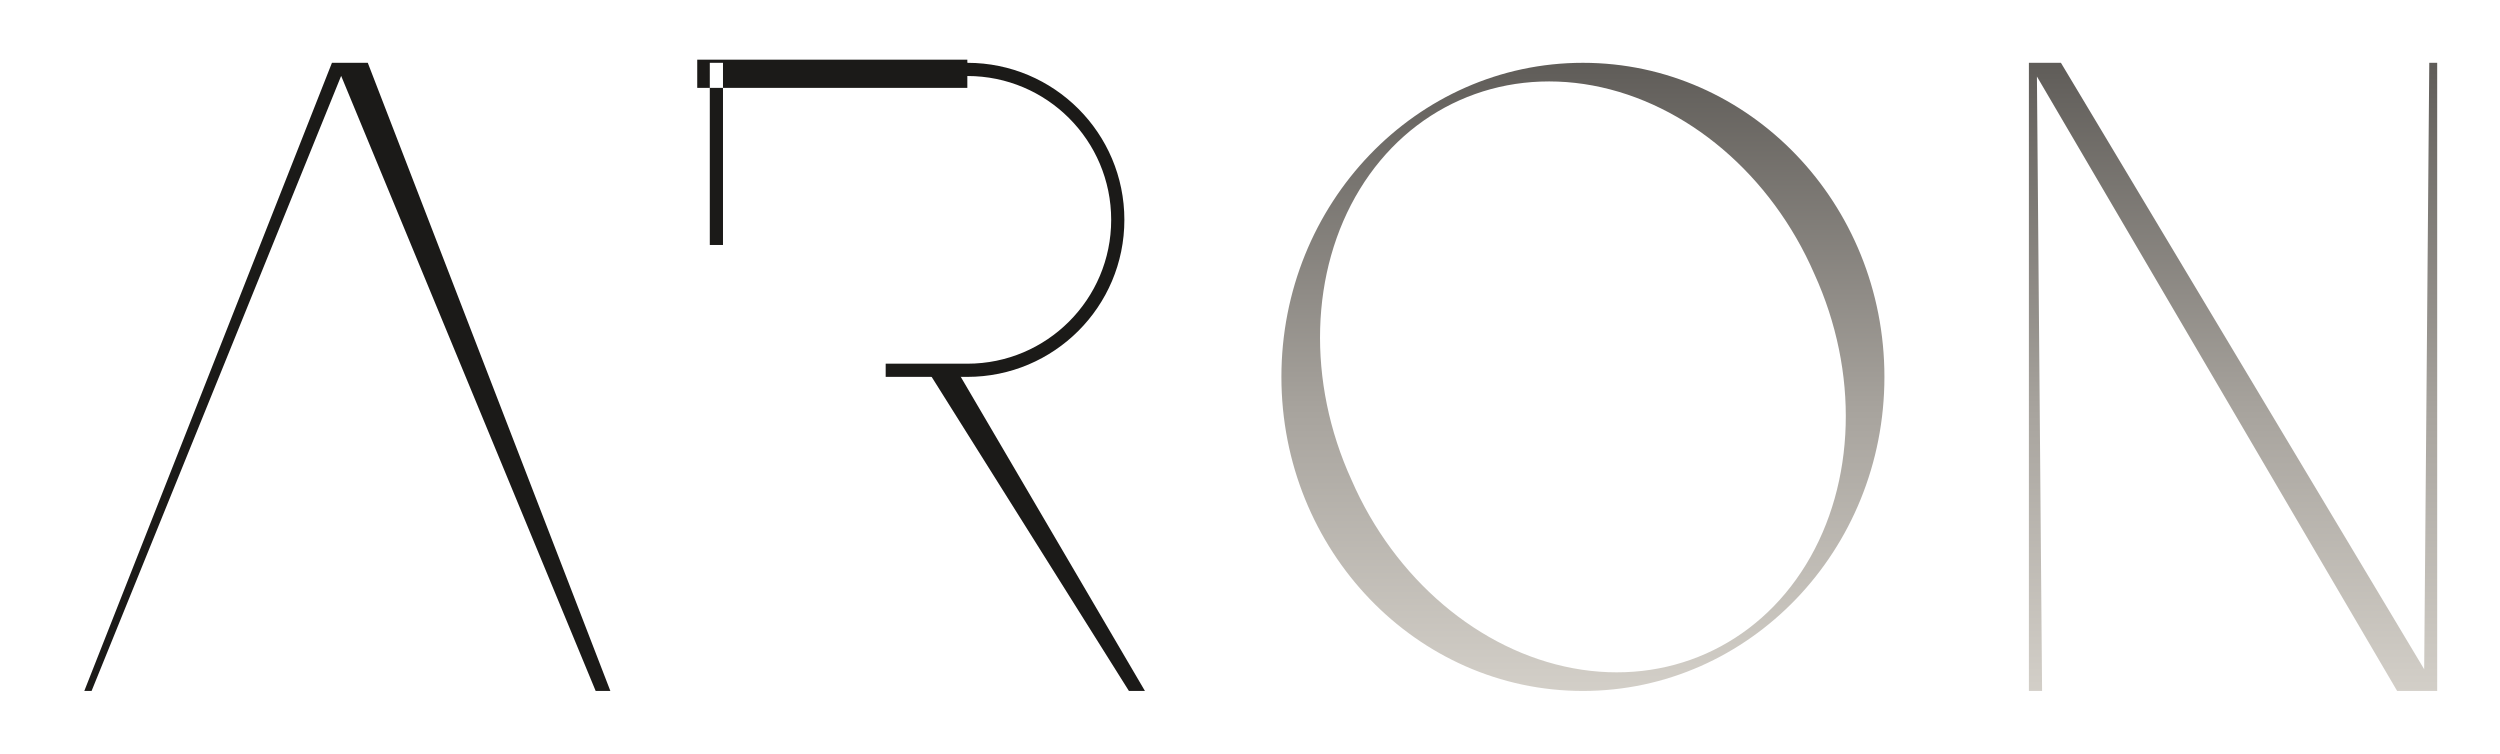
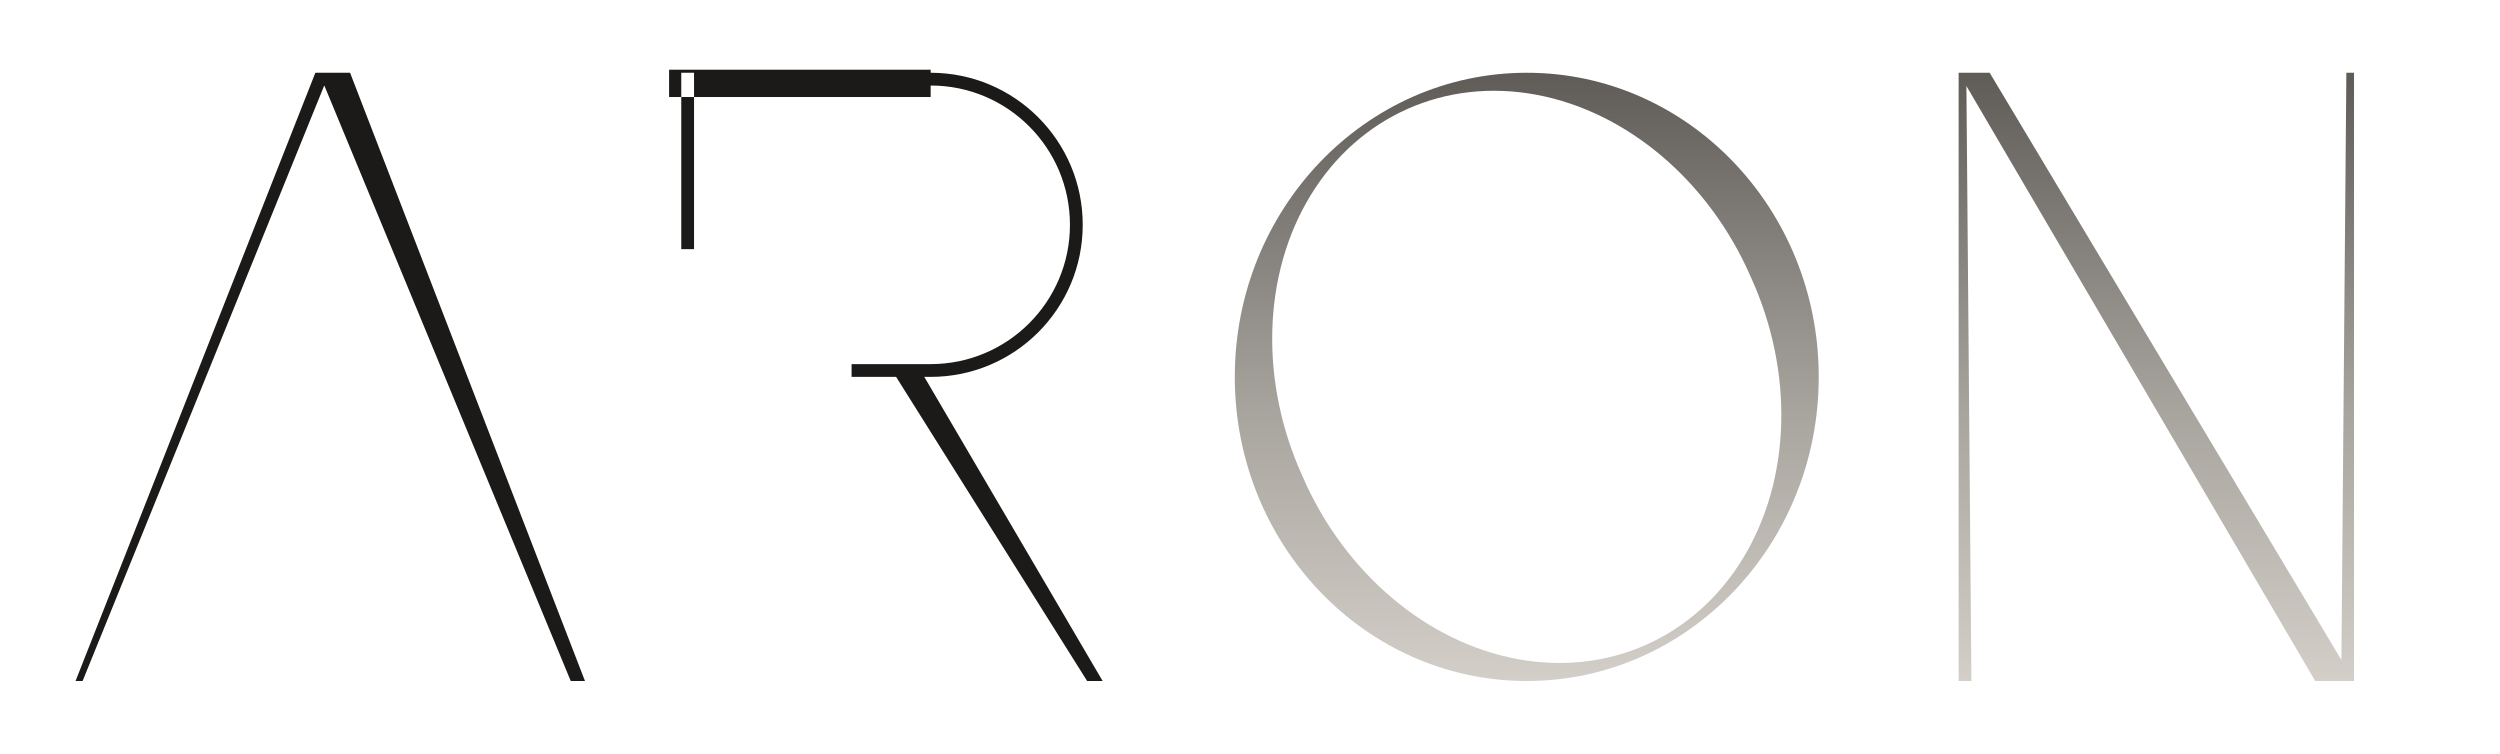
- <svg xmlns="http://www.w3.org/2000/svg" width="796" height="240" viewBox="-6 20 792 240">
+ <svg xmlns="http://www.w3.org/2000/svg" width="796" height="240" viewBox="-6 20 822 240">
  <defs>
    <linearGradient id="gdesk-table-topl" x1="0" y1="0" x2="0" y2="1">
      <stop offset="0" stop-color="#5f5c58" />
      <stop offset=".55" stop-color="#a7a39d" />
      <stop offset="1" stop-color="#d3cfc8" />
    </linearGradient>
  </defs>
  <path d="M97.69 40.00 L102.31 40.00 L21.16 240.00 L18.84 240.00 Z M98.90 40.00 L109.10 40.00 L186.34 240.00 L181.66 240.00 Z" fill="#1b1a18" />
  <path d="M230 42.1 H300 A47.9 47.9 0 0 1 300 137.9 H274" fill="none" stroke="#1b1a18" stroke-width="4.2" />
  <path d="M230.00 40.00 L300.00 40.00 L300.00 44.20 L230.00 45.25 Z" fill="#1b1a18" />
  <path d="M214.00 39.00 L300.00 39.00 L300.00 47.98 L214.00 47.98 Z M218.00 40.00 L222.20 40.00 L222.20 98.00 L218.00 98.00 Z" fill="#1b1a18" fill-rule="evenodd" />
  <path d="M0 0" fill="none" stroke="#1b1a18" stroke-width="2.31" />
  <path d="M287.32 137.90 L296.68 137.90 L356.55 240.00 L351.45 240.00 Z" fill="#1b1a18" />
-   <path d="M400 140 A96 100 0 1 0 592 140 A96 100 0 1 0 400 140 Z M422.32 172.81 A80.66 95.38 -24.0 1 1 569.68 107.19 A80.66 95.38 -24.0 1 1 422.32 172.81 Z" fill="url(#gdesk-table-topl)" fill-rule="evenodd" />
-   <path d="M638.00 40.00 L640.52 40.00 L642.20 240.00 L638.00 240.00 Z M765.48 40.00 L768.00 40.00 L768.00 240.00 L763.80 240.00 Z M638.00 40.00 L648.20 40.00 L768.00 240.00 L755.25 240.00 Z" fill="url(#gdesk-table-topl)" />
+   <g transform="translate(0,0)">
+     <path d="M400 140 A96 100 0 1 0 592 140 A96 100 0 1 0 400 140 Z M422.32 172.81 A80.66 95.38 -24.0 1 1 569.68 107.19 A80.66 95.38 -24.0 1 1 422.32 172.81 Z" fill="url(#gdesk-table-topl)" fill-rule="evenodd" />
+     <path d="M638.00 40.00 L640.52 40.00 L642.20 240.00 L638.00 240.00 Z M765.48 40.00 L768.00 40.00 L768.00 240.00 L763.80 240.00 Z M638.00 40.00 L648.20 40.00 L768.00 240.00 L755.25 240.00 Z" fill="url(#gdesk-table-topl)" />
+   </g>
</svg>
